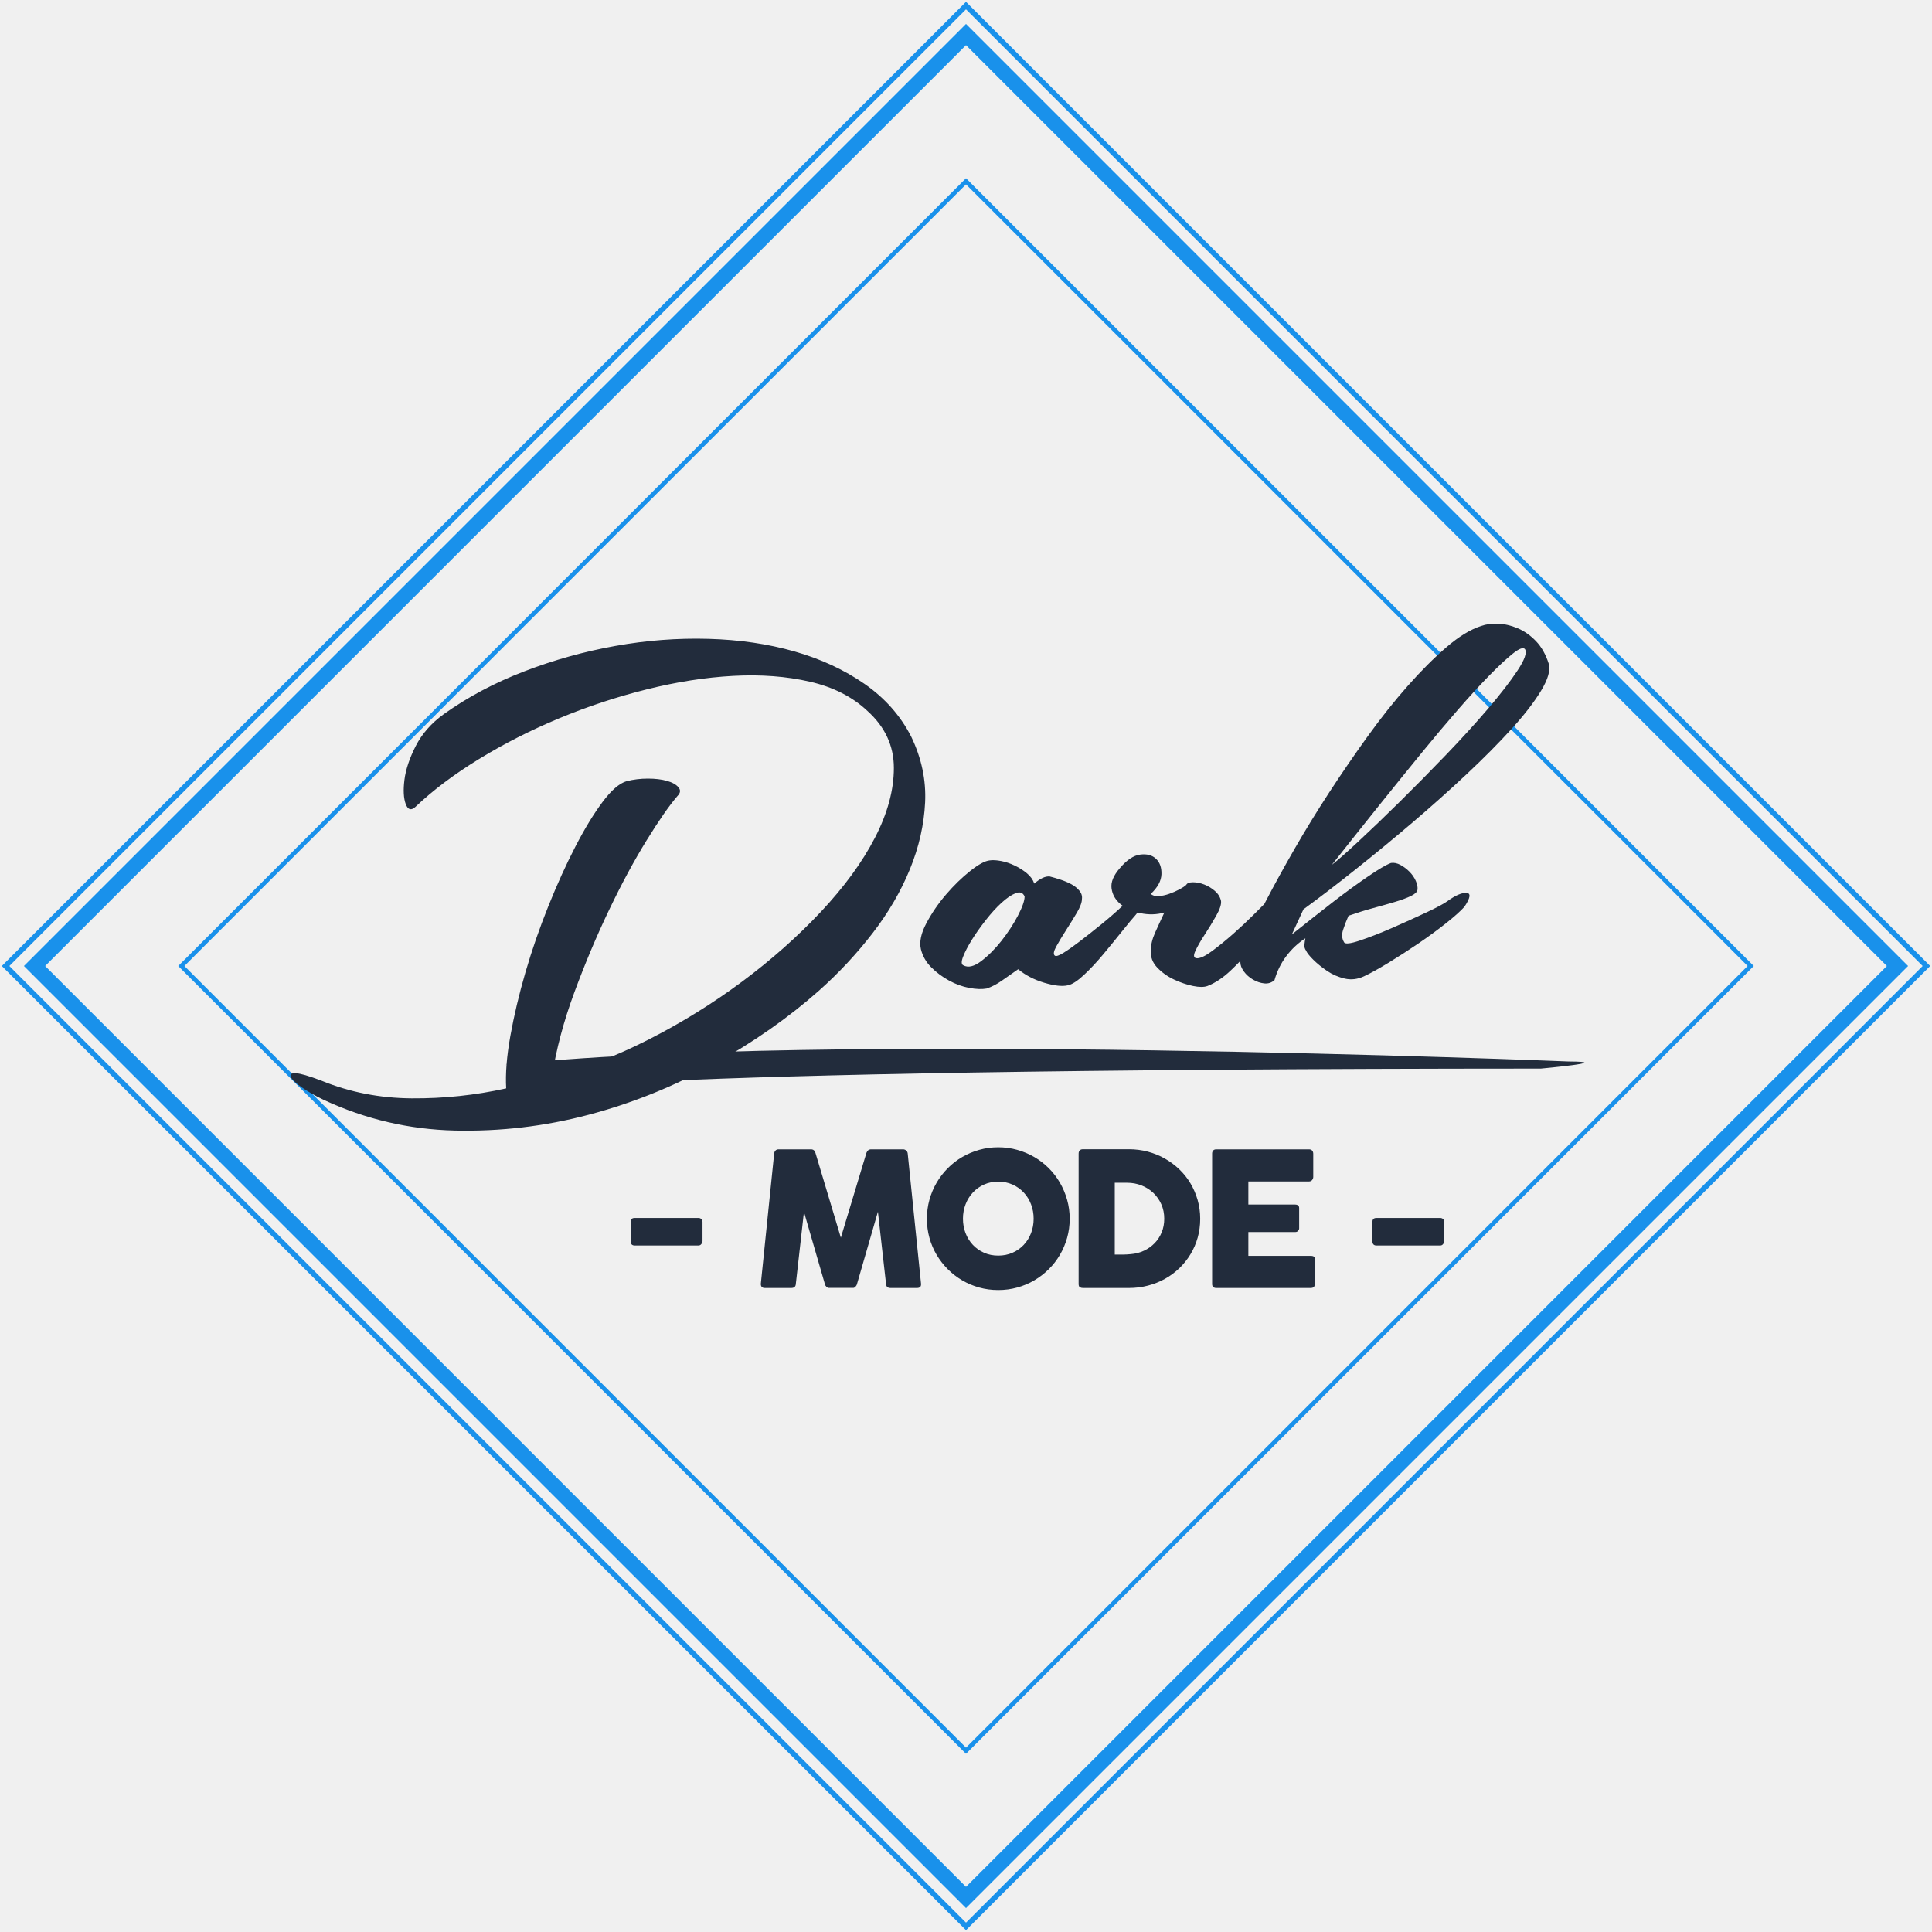
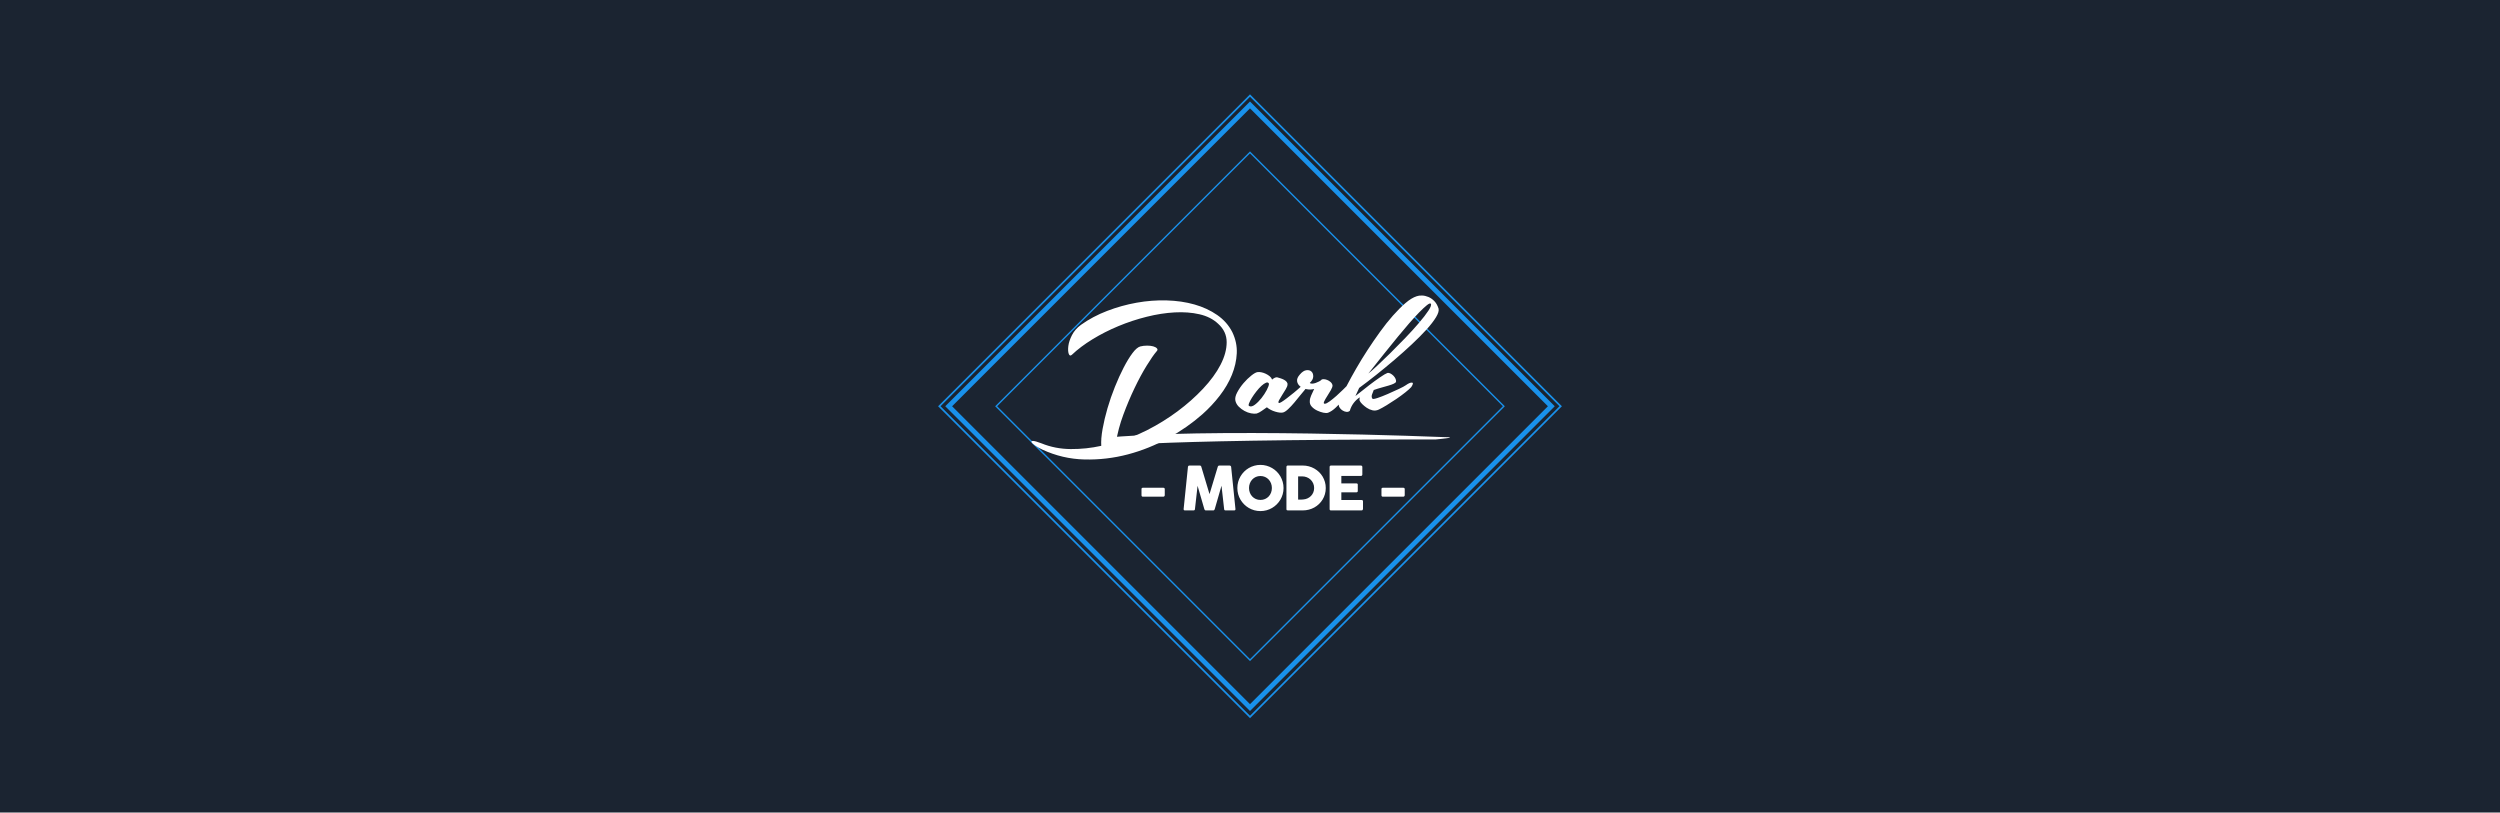
- <svg xmlns="http://www.w3.org/2000/svg" width="200px" height="200px" viewBox="0 0 200 200" version="1.1">
+ <svg xmlns="http://www.w3.org/2000/svg" width="800px" height="260px" viewBox="0 0 800 260" version="1.1">
  <defs />
  <g id="Website" stroke="none" stroke-width="1" fill="none" fill-rule="evenodd">
-     <g id="Dark-Mode" transform="translate(-545, -56)">
-       <g id="Content-[40v-c]" transform="translate(-75, 56)">
+     <g id="Dark-Mode" transform="translate(-245, -26)">
+       <g id="Content-[40v-c]" transform="translate(-75, 26)">
        <g id="Header-[15v-c]">
-           <g id="logo" transform="translate(620, 0)">
-             <g id="Background" fill="#1991EB">
+           <g id="logo" transform="translate(320, 0)">
+             <rect id="Rectangle" fill="#1B2431" x="0" y="0" width="800" height="260" />
+             <g id="Background" transform="translate(300, 30)" fill="#1991EB">
              <path d="M100,181.55 L18.45,100 L100,18.45 L181.55,100 L100,181.55 Z M19.089,100 L100,180.912 L180.912,100 L100,19.088 L19.089,100 Z" id="Inner" />
              <path d="M100,197.524 L2.476,100 L3.025,99.451 L100,2.476 L197.524,100 L100,197.524 Z M4.674,100 L100,195.326 L195.327,100 L100,4.674 L4.674,100 Z" id="Outer-2" />
              <path d="M100,199.812 L0.188,100 L100,0.188 L199.812,100 L100,199.812 Z M0.97,100 L100,199.03 L199.03,100 L100,0.969 L0.97,100 Z" id="Outer-1" />
            </g>
-             <g id="Text" transform="translate(29.33333, 63.66667)" fill="#222c3c">
+             <g id="Text" transform="translate(329.3333, 93.66667)" fill="#FFFFFF">
              <path d="M35.948,62.842 C35.948,62.558 36.089,62.417 36.373,62.417 L42.966,62.417 C43.082,62.417 43.182,62.454 43.265,62.528 C43.349,62.602 43.391,62.707 43.391,62.842 L43.391,64.804 C43.391,64.901 43.352,65.002 43.275,65.109 C43.198,65.215 43.095,65.268 42.966,65.268 L36.373,65.268 C36.089,65.268 35.948,65.114 35.948,64.804 L35.948,62.842 Z M50.809,55.737 C50.821,55.621 50.867,55.521 50.944,55.437 C51.021,55.354 51.131,55.312 51.273,55.312 L54.617,55.312 C54.856,55.312 55.01,55.434 55.081,55.679 L57.711,64.456 L60.359,55.679 C60.449,55.434 60.614,55.312 60.852,55.312 L64.158,55.312 C64.274,55.312 64.379,55.352 64.472,55.432 C64.566,55.513 64.619,55.615 64.632,55.737 C64.857,58.005 65.088,60.256 65.323,62.489 C65.558,64.722 65.789,66.973 66.014,69.241 L66.014,69.29 C66.014,69.541 65.872,69.667 65.589,69.667 L62.853,69.667 C62.557,69.667 62.402,69.525 62.389,69.241 L61.548,61.769 L59.373,69.29 C59.36,69.354 59.314,69.431 59.233,69.522 C59.152,69.612 59.074,69.657 58.996,69.657 L56.454,69.657 C56.377,69.657 56.294,69.614 56.207,69.526 C56.12,69.439 56.074,69.361 56.067,69.29 L53.892,61.788 L53.051,69.241 C53.038,69.525 52.88,69.667 52.578,69.667 L49.842,69.667 C49.565,69.667 49.426,69.525 49.426,69.241 L50.809,55.737 Z M70.351,62.494 C70.351,63.029 70.442,63.528 70.622,63.992 C70.802,64.456 71.055,64.861 71.381,65.206 C71.706,65.55 72.091,65.821 72.536,66.017 C72.981,66.214 73.47,66.312 74.005,66.312 C74.54,66.312 75.032,66.214 75.479,66.017 C75.927,65.821 76.314,65.55 76.639,65.206 C76.965,64.861 77.218,64.456 77.398,63.992 C77.579,63.528 77.669,63.029 77.669,62.494 C77.669,61.966 77.579,61.468 77.398,61.001 C77.218,60.533 76.965,60.126 76.639,59.778 C76.314,59.43 75.927,59.156 75.479,58.956 C75.032,58.756 74.54,58.656 74.005,58.656 C73.47,58.656 72.981,58.756 72.536,58.956 C72.091,59.156 71.706,59.43 71.381,59.778 C71.055,60.126 70.802,60.533 70.622,61.001 C70.442,61.468 70.351,61.966 70.351,62.494 Z M66.62,62.504 C66.62,61.821 66.707,61.165 66.881,60.536 C67.055,59.908 67.303,59.319 67.625,58.767 C67.948,58.216 68.333,57.715 68.78,57.264 C69.228,56.813 69.726,56.428 70.274,56.109 C70.822,55.79 71.41,55.542 72.038,55.365 C72.667,55.188 73.322,55.099 74.005,55.099 C74.682,55.099 75.336,55.188 75.968,55.365 C76.599,55.542 77.189,55.79 77.737,56.109 C78.284,56.428 78.784,56.813 79.235,57.264 C79.686,57.715 80.071,58.216 80.39,58.767 C80.709,59.319 80.957,59.908 81.134,60.536 C81.312,61.165 81.4,61.821 81.4,62.504 C81.4,63.187 81.312,63.842 81.134,64.471 C80.957,65.099 80.709,65.686 80.39,66.23 C80.071,66.775 79.686,67.271 79.235,67.719 C78.784,68.167 78.284,68.552 77.737,68.874 C77.189,69.196 76.599,69.444 75.968,69.618 C75.336,69.792 74.682,69.879 74.005,69.879 C73.322,69.879 72.667,69.792 72.038,69.618 C71.41,69.444 70.822,69.196 70.274,68.874 C69.726,68.552 69.228,68.167 68.78,67.719 C68.333,67.271 67.948,66.775 67.625,66.23 C67.303,65.686 67.055,65.099 66.881,64.471 C66.707,63.842 66.62,63.187 66.62,62.504 Z M94.911,62.504 C94.911,63.187 94.824,63.836 94.65,64.451 C94.476,65.067 94.228,65.64 93.906,66.172 C93.584,66.704 93.199,67.186 92.751,67.617 C92.303,68.049 91.807,68.416 91.262,68.719 C90.717,69.022 90.129,69.256 89.498,69.42 C88.866,69.585 88.212,69.667 87.535,69.667 L82.77,69.667 C82.654,69.667 82.551,69.641 82.46,69.589 C82.37,69.538 82.325,69.428 82.325,69.261 L82.325,55.756 C82.325,55.621 82.362,55.511 82.436,55.428 C82.51,55.344 82.622,55.302 82.77,55.302 L87.535,55.302 C88.212,55.302 88.865,55.386 89.493,55.553 C90.121,55.721 90.708,55.959 91.252,56.269 C91.797,56.578 92.295,56.949 92.746,57.38 C93.197,57.812 93.582,58.295 93.901,58.83 C94.22,59.365 94.468,59.942 94.645,60.561 C94.823,61.179 94.911,61.827 94.911,62.504 Z M86.066,58.772 L86.066,66.206 L86.878,66.206 C87.026,66.206 87.171,66.201 87.313,66.192 C87.455,66.182 87.597,66.171 87.738,66.158 C88.222,66.119 88.673,66.001 89.092,65.805 C89.511,65.608 89.876,65.351 90.189,65.031 C90.502,64.712 90.746,64.337 90.924,63.905 C91.101,63.474 91.189,63.003 91.189,62.494 C91.189,61.953 91.088,61.455 90.885,61.001 C90.682,60.546 90.406,60.153 90.058,59.821 C89.71,59.489 89.303,59.232 88.836,59.048 C88.368,58.864 87.871,58.772 87.342,58.772 L86.066,58.772 Z M96.145,55.756 C96.145,55.621 96.182,55.513 96.256,55.432 C96.33,55.352 96.435,55.312 96.571,55.312 L106.17,55.312 C106.311,55.312 106.421,55.354 106.498,55.437 C106.576,55.521 106.614,55.634 106.614,55.776 L106.614,58.173 C106.614,58.283 106.576,58.387 106.498,58.487 C106.421,58.587 106.308,58.637 106.16,58.637 L99.896,58.637 L99.896,61.025 L104.729,61.025 C104.852,61.025 104.953,61.054 105.034,61.112 C105.114,61.17 105.155,61.266 105.155,61.402 L105.155,63.49 C105.155,63.58 105.119,63.667 105.048,63.751 C104.977,63.834 104.874,63.876 104.739,63.876 L99.896,63.876 L99.896,66.341 L106.392,66.341 C106.682,66.341 106.827,66.49 106.827,66.786 L106.827,69.222 C106.827,69.286 106.801,69.344 106.75,69.396 C106.724,69.576 106.592,69.667 106.353,69.667 L96.571,69.667 C96.442,69.667 96.339,69.633 96.261,69.565 C96.184,69.497 96.145,69.393 96.145,69.251 L96.145,55.756 Z M112.736,62.842 C112.736,62.558 112.878,62.417 113.162,62.417 L119.754,62.417 C119.87,62.417 119.97,62.454 120.054,62.528 C120.138,62.602 120.18,62.707 120.18,62.842 L120.18,64.804 C120.18,64.901 120.141,65.002 120.064,65.109 C119.986,65.215 119.883,65.268 119.754,65.268 L113.162,65.268 C112.878,65.268 112.736,65.114 112.736,64.804 L112.736,62.842 Z" id="--MODE--" />
              <g id="Dark" transform="translate(0.188825, 0.015414)">
                <path d="M132.616,42.41 C132.616,42.41 54.443,44.664 22.638,50.483 C22.638,50.483 26.54,49.629 23.678,53.311 C23.678,53.311 30.08,50.345 129.803,43.343 C129.803,43.343 137.546,42.088 132.616,42.41 Z" id="Shape-8" transform="translate(78.44783, 47.83391) rotate(4) translate(-78.44783, -47.83391) " />
                <path d="M101.363,29.899 C101.433,29.763 101.505,29.625 101.578,29.485 C102.4,27.907 103.367,26.151 104.478,24.218 C105.589,22.285 106.789,20.329 108.078,18.351 C109.367,16.373 110.7,14.429 112.078,12.518 C113.456,10.607 114.833,8.873 116.211,7.318 C117.589,5.762 118.922,4.429 120.211,3.318 C121.5,2.207 122.7,1.473 123.811,1.118 C124.3,0.94 124.878,0.862 125.545,0.885 C126.211,0.907 126.889,1.062 127.578,1.351 C128.267,1.64 128.9,2.085 129.478,2.685 C130.056,3.285 130.5,4.073 130.811,5.051 C130.989,5.718 130.722,6.64 130.011,7.818 C129.3,8.996 128.278,10.318 126.945,11.785 C125.611,13.251 124.056,14.818 122.278,16.485 C120.5,18.151 118.633,19.818 116.678,21.485 C114.722,23.151 112.767,24.762 110.811,26.318 C108.856,27.873 107.056,29.251 105.411,30.451 L104.211,33.051 C105.767,31.807 107.233,30.651 108.611,29.585 C109.767,28.696 110.911,27.862 112.045,27.085 C113.178,26.307 113.989,25.829 114.478,25.651 C114.789,25.607 115.111,25.673 115.445,25.851 C115.778,26.029 116.089,26.262 116.378,26.551 C116.667,26.84 116.889,27.162 117.045,27.518 C117.2,27.873 117.256,28.185 117.211,28.451 C117.167,28.673 116.933,28.885 116.511,29.085 C116.089,29.285 115.545,29.485 114.878,29.685 C114.211,29.885 113.467,30.096 112.645,30.318 C111.822,30.54 110.967,30.807 110.078,31.118 C109.856,31.607 109.667,32.096 109.511,32.585 C109.356,33.073 109.389,33.496 109.611,33.851 C109.7,34.073 110.245,34.018 111.245,33.685 C112.245,33.351 113.356,32.918 114.578,32.385 C115.8,31.851 116.978,31.318 118.111,30.785 C119.245,30.251 119.989,29.851 120.345,29.585 C121.145,29.007 121.789,28.729 122.278,28.751 C122.767,28.773 122.7,29.251 122.078,30.185 C121.678,30.629 121.045,31.196 120.178,31.885 C119.311,32.573 118.356,33.273 117.311,33.985 C116.267,34.696 115.233,35.362 114.211,35.985 C113.189,36.607 112.345,37.073 111.678,37.385 C111.011,37.696 110.345,37.773 109.678,37.618 C109.011,37.462 108.4,37.196 107.845,36.818 C107.289,36.44 106.811,36.051 106.411,35.651 C106.011,35.251 105.767,34.94 105.678,34.718 C105.545,34.54 105.489,34.34 105.511,34.118 C105.533,33.896 105.567,33.673 105.611,33.451 C104.856,33.94 104.2,34.551 103.645,35.285 C103.089,36.018 102.678,36.851 102.411,37.785 C102.1,38.051 101.745,38.162 101.345,38.118 C100.945,38.073 100.556,37.94 100.178,37.718 C99.8,37.496 99.489,37.218 99.245,36.885 C99,36.551 98.878,36.229 98.878,35.918 C98.878,35.878 98.88,35.833 98.885,35.785 C98.558,36.126 98.222,36.46 97.878,36.785 C97.078,37.54 96.278,38.073 95.478,38.385 C95.122,38.518 94.622,38.518 93.978,38.385 C93.333,38.251 92.678,38.029 92.011,37.718 C91.345,37.407 90.767,36.996 90.278,36.485 C89.789,35.973 89.567,35.385 89.611,34.718 C89.611,34.14 89.756,33.529 90.045,32.885 C90.333,32.24 90.656,31.54 91.011,30.785 C90.211,31.007 89.389,31.029 88.545,30.851 C88.44,30.829 88.338,30.805 88.239,30.779 C88.19,30.846 88.136,30.914 88.078,30.985 C87.722,31.385 87.233,31.973 86.611,32.751 C85.989,33.529 85.345,34.318 84.678,35.118 C84.011,35.918 83.345,36.629 82.678,37.251 C82.011,37.873 81.456,38.229 81.011,38.318 C80.433,38.451 79.622,38.362 78.578,38.051 C77.533,37.74 76.633,37.273 75.878,36.651 C75.3,37.051 74.745,37.44 74.211,37.818 C73.678,38.196 73.145,38.473 72.611,38.651 C72.122,38.74 71.522,38.718 70.811,38.585 C70.1,38.451 69.4,38.196 68.711,37.818 C68.022,37.44 67.411,36.985 66.878,36.451 C66.345,35.918 65.989,35.296 65.811,34.585 C65.633,33.829 65.822,32.929 66.378,31.885 C66.933,30.84 67.611,29.851 68.411,28.918 C69.211,27.985 70.045,27.173 70.911,26.485 C71.778,25.796 72.456,25.429 72.945,25.385 C73.256,25.34 73.645,25.362 74.111,25.451 C74.578,25.54 75.045,25.696 75.511,25.918 C75.978,26.14 76.4,26.407 76.778,26.718 C77.156,27.029 77.411,27.385 77.545,27.785 C78.167,27.251 78.7,27.007 79.145,27.051 C79.5,27.14 79.878,27.251 80.278,27.385 C80.678,27.518 81.045,27.673 81.378,27.851 C81.711,28.029 81.989,28.251 82.211,28.518 C82.433,28.785 82.522,29.073 82.478,29.385 C82.478,29.74 82.3,30.218 81.945,30.818 C81.589,31.418 81.211,32.029 80.811,32.651 C80.411,33.273 80.078,33.829 79.811,34.318 C79.545,34.807 79.5,35.118 79.678,35.251 C79.811,35.34 80.111,35.24 80.578,34.951 C81.045,34.662 81.611,34.262 82.278,33.751 C82.945,33.24 83.689,32.651 84.511,31.985 C85.248,31.387 85.976,30.754 86.695,30.085 C86.62,30.032 86.548,29.976 86.478,29.918 C85.945,29.473 85.633,28.929 85.545,28.285 C85.456,27.64 85.745,26.94 86.411,26.185 C87.122,25.34 87.822,24.873 88.511,24.785 C89.2,24.696 89.745,24.84 90.145,25.218 C90.545,25.596 90.733,26.129 90.711,26.818 C90.689,27.507 90.322,28.185 89.611,28.851 C89.789,29.029 90.056,29.107 90.411,29.085 C90.767,29.062 91.133,28.985 91.511,28.851 C91.889,28.718 92.245,28.562 92.578,28.385 C92.911,28.207 93.145,28.051 93.278,27.918 C93.367,27.74 93.6,27.651 93.978,27.651 C94.356,27.651 94.745,27.729 95.145,27.885 C95.545,28.04 95.911,28.262 96.245,28.551 C96.578,28.84 96.789,29.185 96.878,29.585 C96.922,29.94 96.756,30.451 96.378,31.118 C96,31.785 95.6,32.44 95.178,33.085 C94.756,33.729 94.433,34.296 94.211,34.785 C93.989,35.273 94.056,35.518 94.411,35.518 C94.767,35.518 95.289,35.262 95.978,34.751 C96.667,34.24 97.389,33.651 98.145,32.985 C98.9,32.318 99.611,31.651 100.278,30.985 L101.363,29.899 Z M16.411,10.251 C18.9,8.473 21.678,6.996 24.745,5.818 C27.811,4.64 30.956,3.762 34.178,3.185 C37.4,2.607 40.611,2.362 43.811,2.451 C47.011,2.54 49.978,2.973 52.711,3.751 C55.445,4.529 57.867,5.651 59.978,7.118 C62.089,8.585 63.7,10.407 64.811,12.585 C65.878,14.807 66.356,17.073 66.245,19.385 C66.133,21.696 65.611,23.996 64.678,26.285 C63.745,28.573 62.456,30.785 60.811,32.918 C59.167,35.051 57.322,37.029 55.278,38.851 C52.122,41.651 48.489,44.196 44.378,46.485 C40.267,48.773 35.945,50.518 31.411,51.718 C26.878,52.918 22.256,53.462 17.545,53.351 C12.833,53.24 8.322,52.185 4.011,50.185 C3.078,49.74 2.3,49.296 1.678,48.851 C1.056,48.407 0.689,48.051 0.578,47.785 C0.467,47.518 0.645,47.396 1.111,47.418 C1.578,47.44 2.456,47.696 3.745,48.185 C6.678,49.385 9.8,49.996 13.111,50.018 C16.422,50.04 19.678,49.696 22.878,48.985 C22.789,47.473 22.933,45.662 23.311,43.551 C23.689,41.44 24.211,39.24 24.878,36.951 C25.545,34.662 26.333,32.385 27.245,30.118 C28.156,27.851 29.089,25.796 30.045,23.951 C31,22.107 31.933,20.573 32.845,19.351 C33.756,18.129 34.589,17.407 35.345,17.185 C36.056,17.007 36.789,16.918 37.545,16.918 C38.3,16.918 38.956,16.996 39.511,17.151 C40.067,17.307 40.467,17.529 40.711,17.818 C40.956,18.107 40.922,18.407 40.611,18.718 C39.767,19.696 38.7,21.229 37.411,23.318 C36.122,25.407 34.833,27.796 33.545,30.485 C32.256,33.173 31.056,36.018 29.945,39.018 C28.833,42.018 28.056,44.94 27.611,47.785 C30.9,46.94 34.244,45.651 37.645,43.918 C41.045,42.185 44.256,40.196 47.278,37.951 C50.3,35.707 53.022,33.296 55.445,30.718 C57.867,28.14 59.733,25.585 61.045,23.051 C62.356,20.518 63.011,18.107 63.011,15.818 C63.011,13.529 62.1,11.562 60.278,9.918 C58.722,8.451 56.733,7.44 54.311,6.885 C51.889,6.329 49.245,6.129 46.378,6.285 C43.511,6.44 40.522,6.907 37.411,7.685 C34.3,8.462 31.278,9.462 28.345,10.685 C25.411,11.907 22.656,13.307 20.078,14.885 C17.5,16.462 15.3,18.118 13.478,19.851 C13.033,20.251 12.7,20.151 12.478,19.551 C12.256,18.951 12.211,18.118 12.345,17.051 C12.478,15.985 12.867,14.818 13.511,13.551 C14.156,12.285 15.122,11.185 16.411,10.251 Z M128.345,3.518 C128.167,3.296 127.745,3.451 127.078,3.985 C126.411,4.518 125.589,5.285 124.611,6.285 C123.633,7.285 122.556,8.462 121.378,9.818 C120.2,11.173 119.011,12.585 117.811,14.051 C115.011,17.473 111.856,21.407 108.345,25.851 C108.922,25.407 109.845,24.596 111.111,23.418 C112.378,22.24 113.789,20.885 115.345,19.351 C116.9,17.818 118.5,16.196 120.145,14.485 C121.789,12.773 123.256,11.162 124.545,9.651 C125.833,8.14 126.845,6.829 127.578,5.718 C128.311,4.607 128.567,3.873 128.345,3.518 Z M70.211,36.251 C70.7,36.518 71.311,36.373 72.045,35.818 C72.778,35.262 73.478,34.562 74.145,33.718 C74.811,32.873 75.378,32.007 75.845,31.118 C76.311,30.229 76.545,29.562 76.545,29.118 C76.367,28.718 76.056,28.607 75.611,28.785 C75.167,28.962 74.678,29.296 74.145,29.785 C73.611,30.273 73.067,30.873 72.511,31.585 C71.956,32.296 71.478,32.973 71.078,33.618 C70.678,34.262 70.378,34.84 70.178,35.351 C69.978,35.862 69.989,36.162 70.211,36.251 Z" />
              </g>
            </g>
          </g>
        </g>
      </g>
    </g>
  </g>
</svg>
